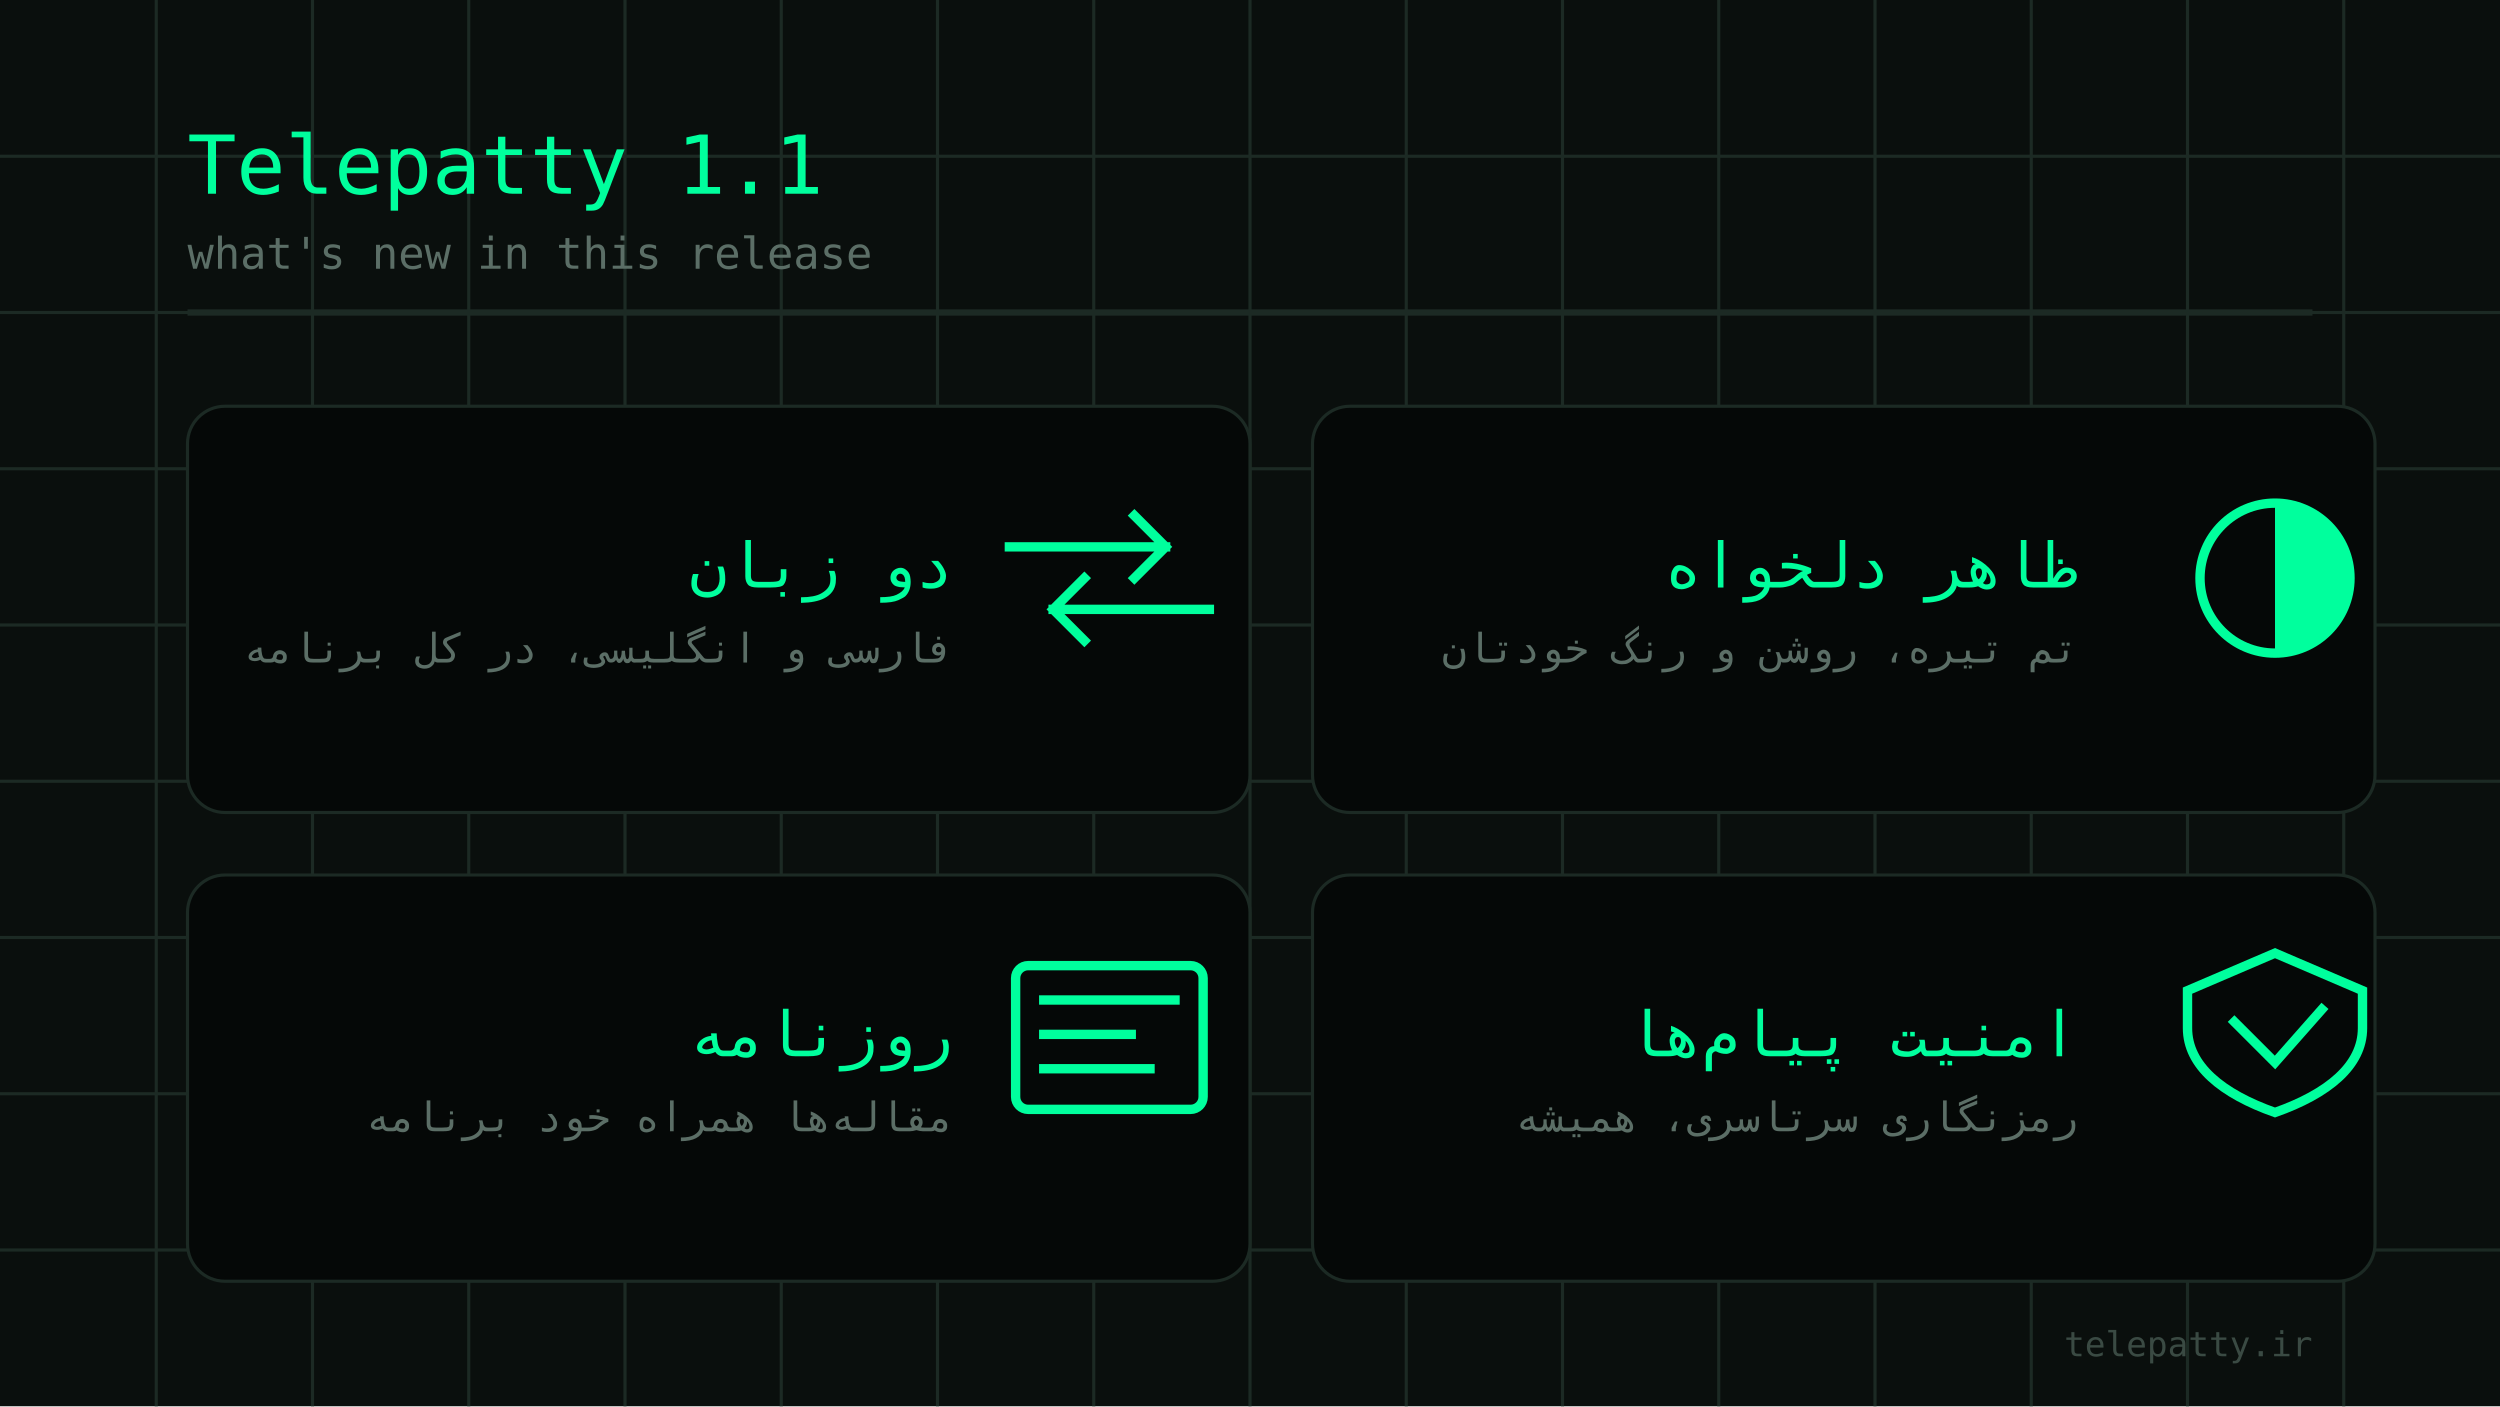
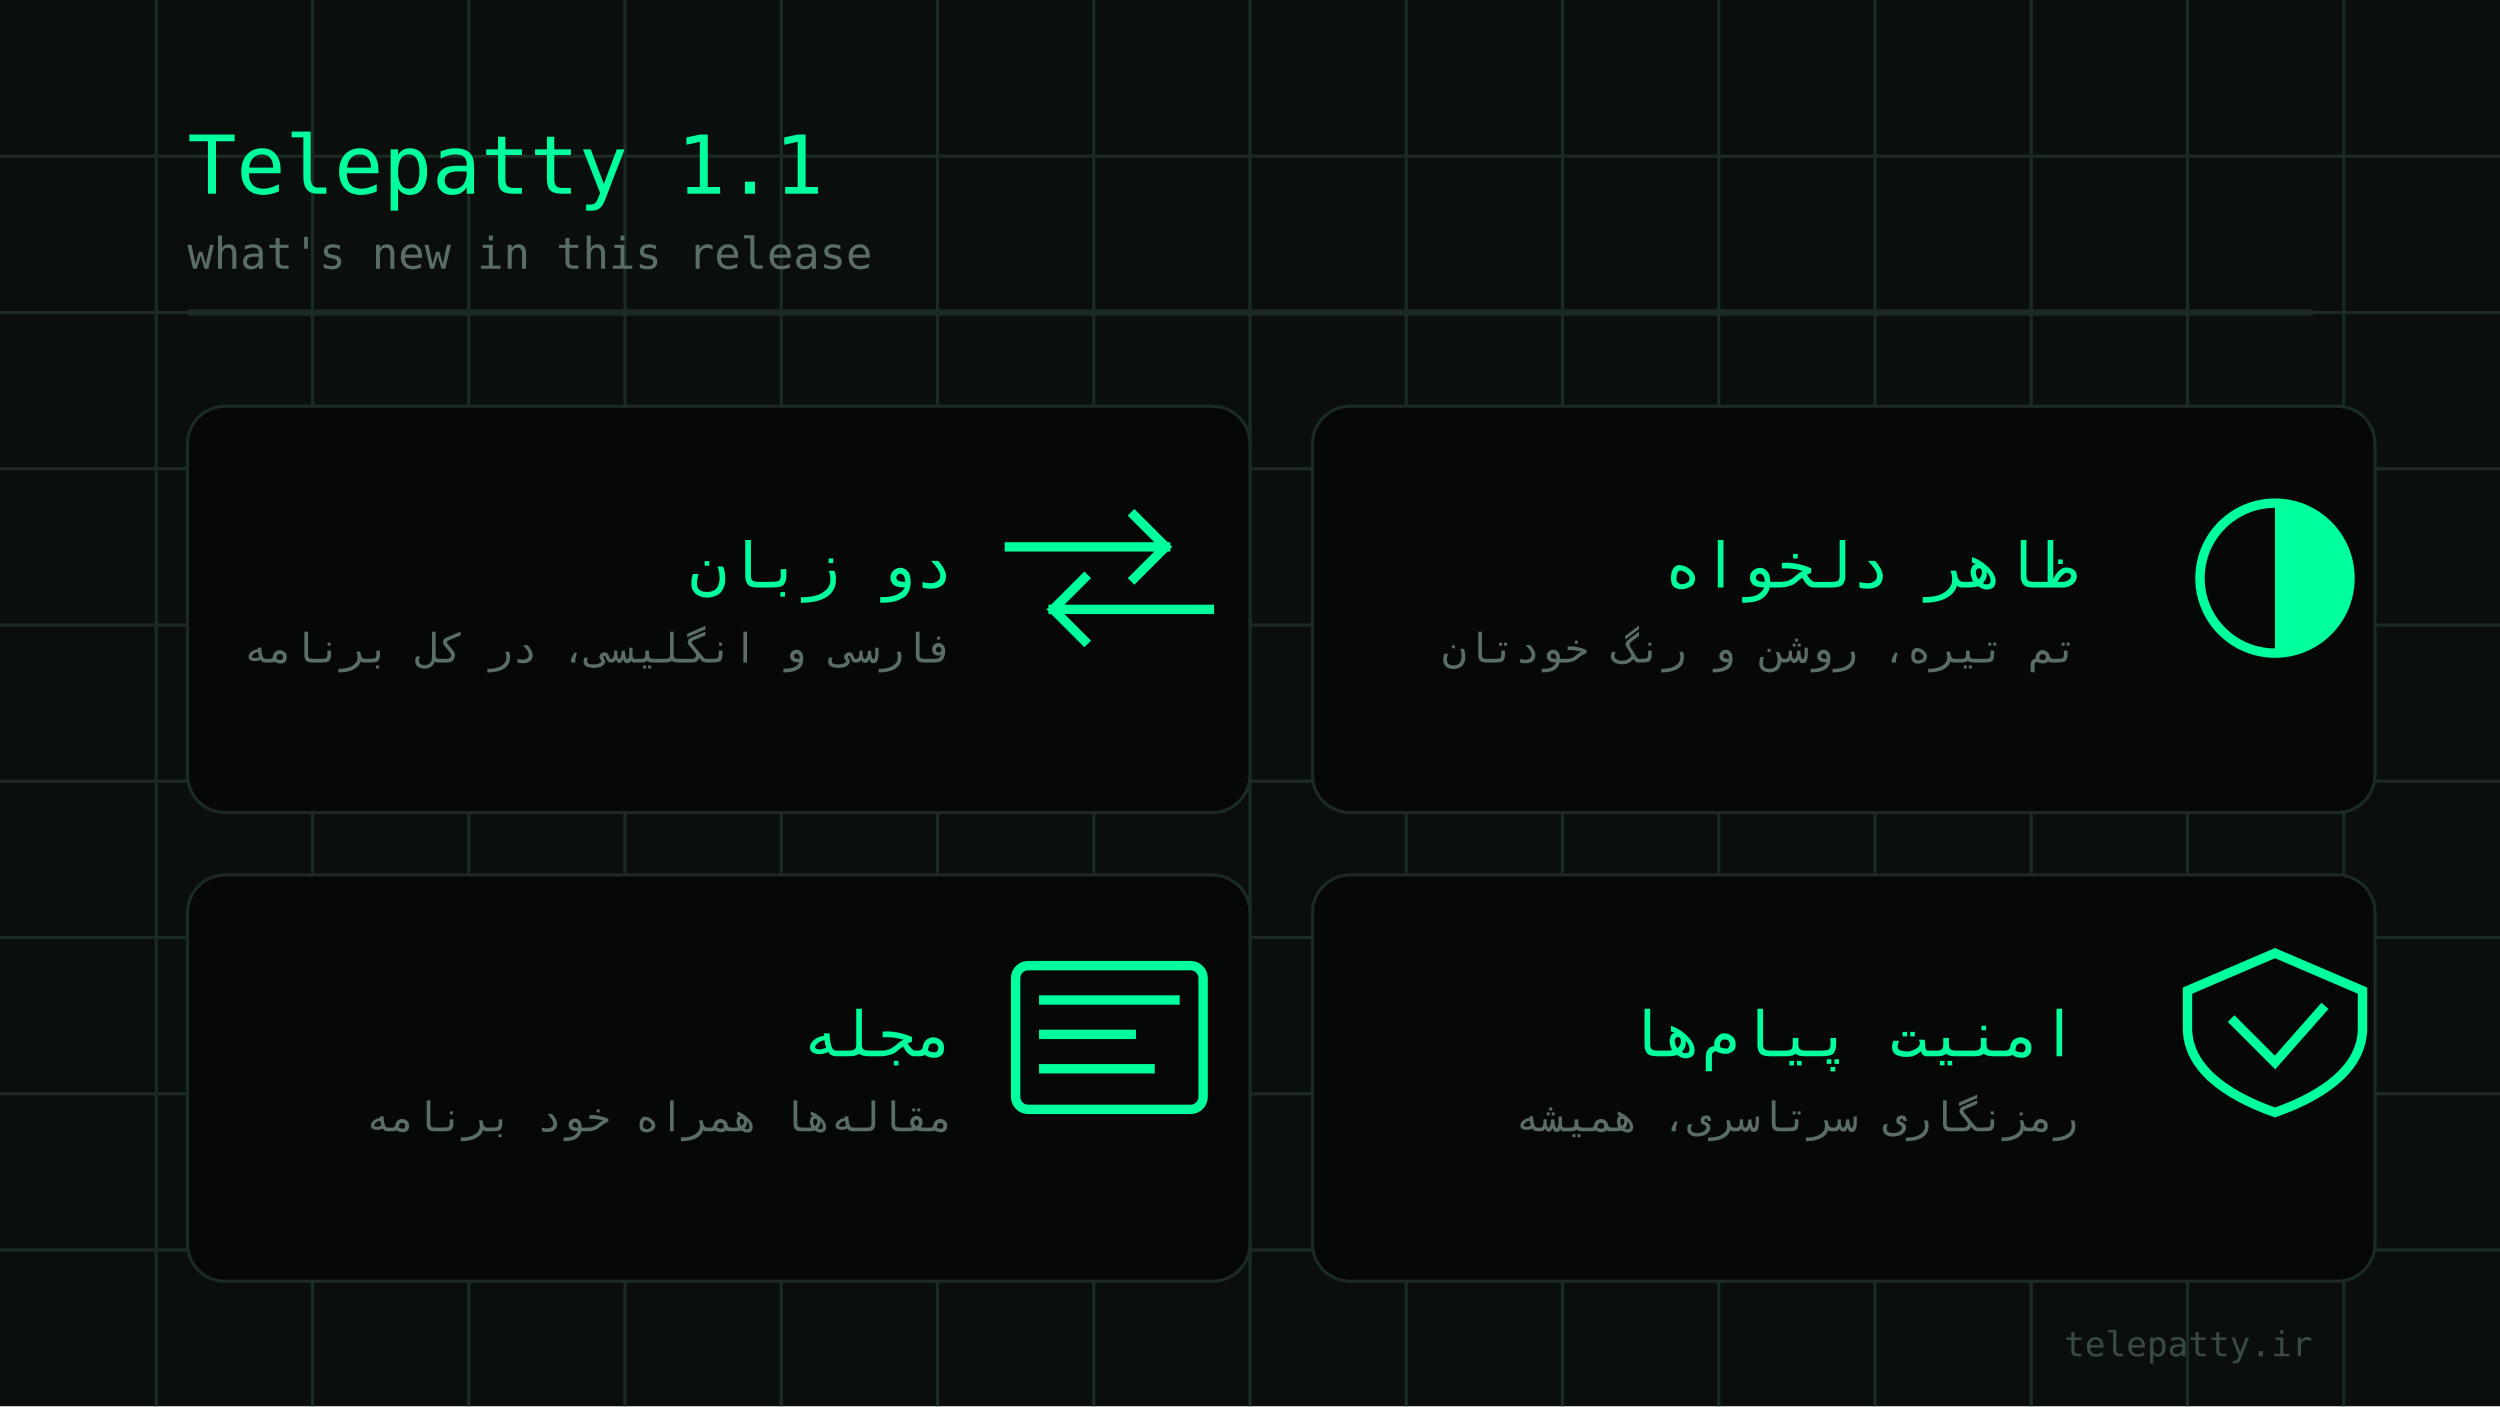
- <svg xmlns="http://www.w3.org/2000/svg" width="800" height="450" viewBox="0 0 800 450" role="img" aria-label="آنچه در نسخهٔ ۱.۱ تازه است: دو زبان، ظاهر دلخواه، روزنامه و امنیت پیام‌ها">
+ <svg xmlns="http://www.w3.org/2000/svg" width="800" height="450" viewBox="0 0 800 450" role="img" aria-label="آنچه در نسخهٔ ۱.۱ تازه است: دو زبان، ظاهر دلخواه، مجله و امنیت پیام‌ها">
  <rect width="800" height="450" fill="#0a0f0d" />
  <g fill="none" stroke="#1c2a24" stroke-width="1">
    <path d="M0 50h800M0 100h800M0 150h800M0 200h800M0 250h800M0 300h800M0 350h800M0 400h800" />
    <path d="M50 0v450M100 0v450M150 0v450M200 0v450M250 0v450M300 0v450M350 0v450M400 0v450M450 0v450M500 0v450M550 0v450M600 0v450M650 0v450M700 0v450M750 0v450" />
  </g>
  <text x="60" y="62" font-family="monospace" font-size="26" fill="#00ff9d">Telepatty 1.1</text>
  <text x="60" y="86" font-family="monospace" font-size="14" fill="#5b6e66">what's new in this release</text>
  <path d="M60 100h680" stroke="#1c2a24" stroke-width="2" />
  <g>
    <rect x="60" y="130" width="340" height="130" rx="12" fill="#050807" stroke="#1c2a24" />
    <text x="305" y="188" font-family="monospace" font-size="20" fill="#00ff9d" text-anchor="end">دو زبان</text>
    <text x="305" y="212" font-family="monospace" font-size="13" fill="#5b6e66" text-anchor="end">فارسی و انگلیسی، در کل برنامه</text>
    <g transform="translate(355,185)" fill="none" stroke="#00ff9d" stroke-width="3" stroke-linecap="square">
      <path d="M-32 -10h50m0 0-10-10m10 10-10 10" />
      <path d="M32 10h-50m0 0 10-10m-10 10 10 10" />
    </g>
  </g>
  <g>
    <rect x="420" y="130" width="340" height="130" rx="12" fill="#050807" stroke="#1c2a24" />
    <text x="665" y="188" font-family="monospace" font-size="20" fill="#00ff9d" text-anchor="end">ظاهر دلخواه</text>
    <text x="665" y="212" font-family="monospace" font-size="13" fill="#5b6e66" text-anchor="end">تم تیره، روشن و رنگ خودتان</text>
    <g transform="translate(728,185)">
      <circle r="24" fill="none" stroke="#00ff9d" stroke-width="3" />
      <path d="M0 -24a24 24 0 0 1 0 48z" fill="#00ff9d" />
    </g>
  </g>
  <g>
    <rect x="60" y="280" width="340" height="130" rx="12" fill="#050807" stroke="#1c2a24" />
-     <text x="305" y="338" font-family="monospace" font-size="20" fill="#00ff9d" text-anchor="end">روزنامه</text>
+     <text x="305" y="338" font-family="monospace" font-size="20" fill="#00ff9d" text-anchor="end">مجله</text>
    <text x="305" y="362" font-family="monospace" font-size="13" fill="#5b6e66" text-anchor="end">مقاله‌ها همراه خود برنامه</text>
    <g transform="translate(355,335)" fill="none" stroke="#00ff9d" stroke-width="3">
      <rect x="-30" y="-26" width="60" height="46" rx="4" />
      <path d="M-21 -15h42M-21 -4h28M-21 7h34" stroke-linecap="square" />
    </g>
  </g>
  <g>
    <rect x="420" y="280" width="340" height="130" rx="12" fill="#050807" stroke="#1c2a24" />
    <text x="665" y="338" font-family="monospace" font-size="20" fill="#00ff9d" text-anchor="end">امنیت پیام‌ها</text>
    <text x="665" y="362" font-family="monospace" font-size="13" fill="#5b6e66" text-anchor="end">رمزنگاری سرتاسری، همیشه</text>
    <g transform="translate(728,335)" fill="none" stroke="#00ff9d" stroke-width="3">
      <path d="M0 -30 28 -18v12c0 12-11 21-28 27-17-6-28-15-28-27v-12z" />
      <path d="M-13 -8 0 5 15 -12" stroke-linecap="square" />
    </g>
  </g>
  <text x="740" y="434" font-family="monospace" font-size="11" fill="#3a4a43" text-anchor="end">telepatty.ir</text>
</svg>
